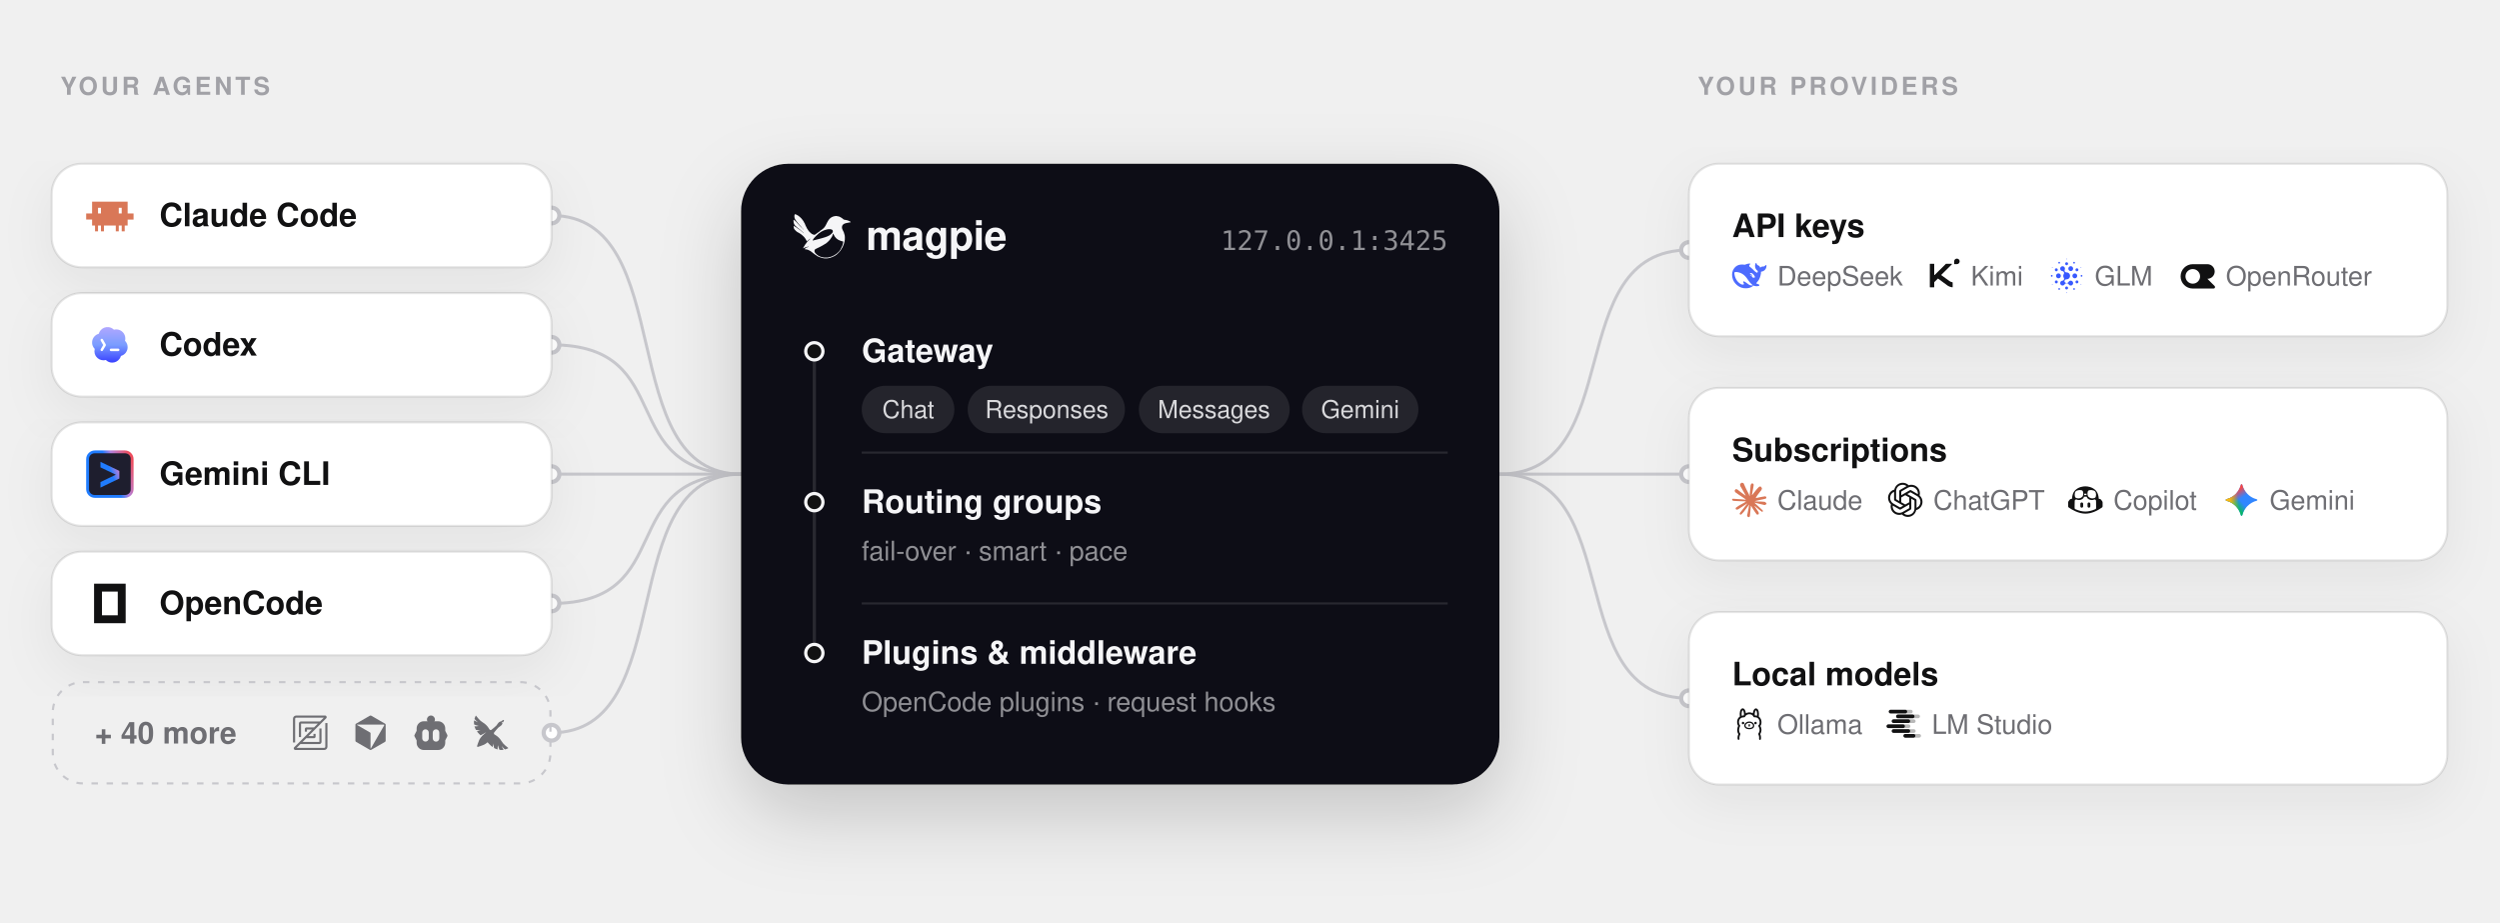
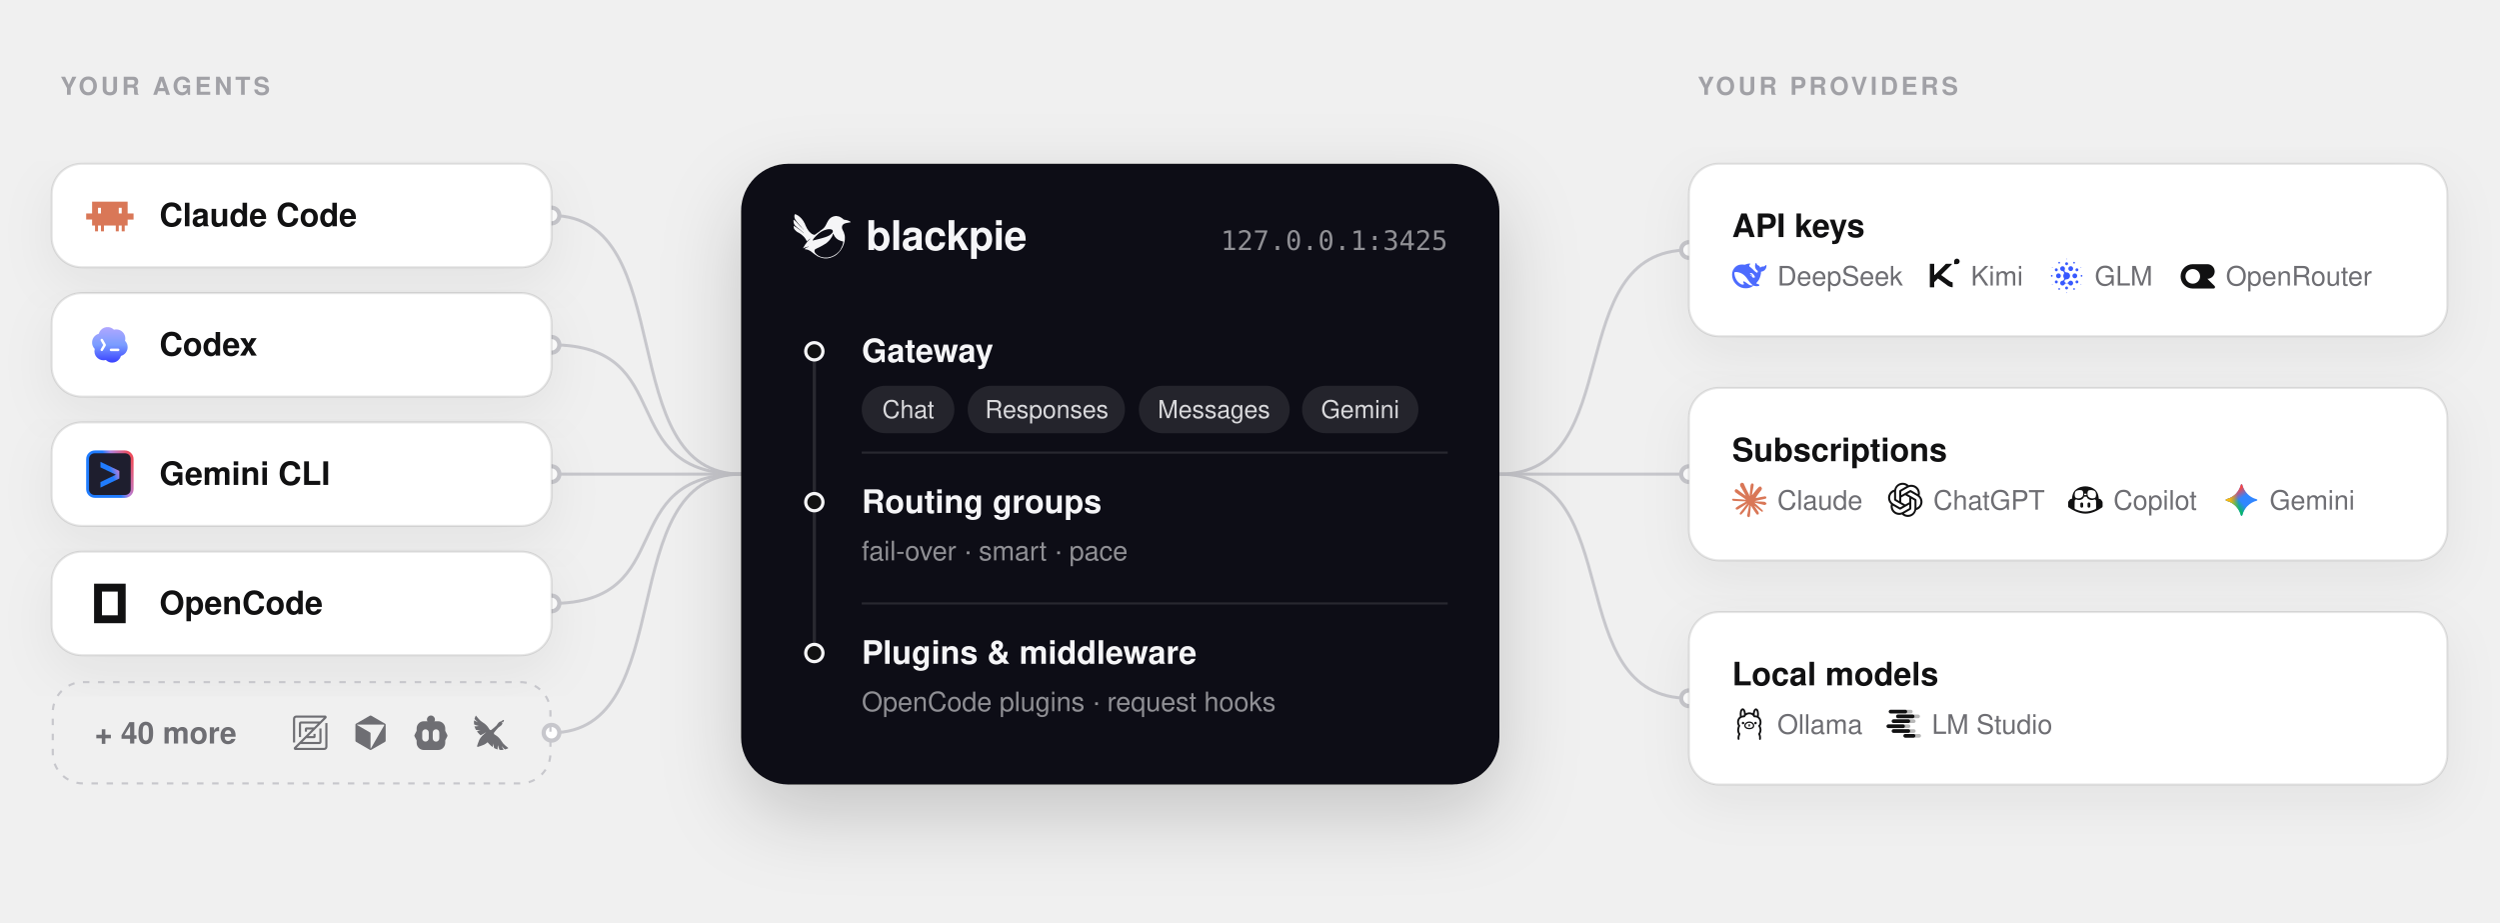
- <svg xmlns="http://www.w3.org/2000/svg" viewBox="0 0 1160 428" width="1160" height="428" role="img" aria-label="magpie: agents → gateway → providers">
+ <svg xmlns="http://www.w3.org/2000/svg" viewBox="0 0 1160 428" width="1160" height="428" role="img" aria-label="blackpie: agents → gateway → providers">
  <defs>
    <filter id="s" x="-20%" y="-20%" width="140%" height="160%">
      <feDropShadow dx="0" dy="1" stdDeviation="1.2" flood-color="#000" flood-opacity="0.05" />
      <feDropShadow dx="0" dy="8" stdDeviation="12" flood-color="#000" flood-opacity="0.06" />
    </filter>
    <filter id="h" x="-30%" y="-30%" width="160%" height="190%">
      <feDropShadow dx="0" dy="14" stdDeviation="18" flood-color="#000" flood-opacity="0.18" />
    </filter>
    <marker id="dot" viewBox="0 0 8 8" refX="4" refY="4" markerWidth="8" markerHeight="8">
      <circle cx="4" cy="4" r="2.6" fill="#ffffff" stroke="#c7c7cc" stroke-width="1.4" />
    </marker>
  </defs>
  <g font-family="-apple-system, BlinkMacSystemFont, &quot;SF Pro Text&quot;, &quot;Segoe UI&quot;, &quot;PingFang SC&quot;, &quot;Hiragino Sans GB&quot;, &quot;Microsoft YaHei&quot;, Helvetica, Arial, sans-serif">
    <text x="28" y="44" font-size="11.5" font-weight="600" letter-spacing="1.4" fill="#a1a1a6">YOUR AGENTS</text>
    <text x="788" y="44" font-size="11.5" font-weight="600" letter-spacing="1.4" fill="#a1a1a6">YOUR PROVIDERS</text>
    <g fill="none" stroke="#c7c7cc" stroke-width="1.4" stroke-linecap="round">
      <path d="M256 100.0 C316 100.0 284 220.0 344 220.0" marker-start="url(#dot)" />
      <path d="M256 160.0 C316 160.0 284 220.0 344 220.0" marker-start="url(#dot)" />
      <path d="M256 220.0 C316 220.0 284 220.0 344 220.0" marker-start="url(#dot)" />
      <path d="M256 280.0 C316 280.0 284 220.0 344 220.0" marker-start="url(#dot)" />
      <path d="M256 340.0 C316 340.0 284 220.0 344 220.0" marker-start="url(#dot)" />
      <path d="M696 220.0 C756 220.0 724 116.0 784 116.0" marker-end="url(#dot)" />
      <path d="M696 220.0 C756 220.0 724 220.0 784 220.0" marker-end="url(#dot)" />
      <path d="M696 220.0 C756 220.0 724 324.0 784 324.0" marker-end="url(#dot)" />
    </g>
    <rect x="24" y="76" width="232" height="48" rx="14" fill="#ffffff" stroke="rgba(17,17,18,0.10)" filter="url(#s)" />
    <svg x="40" y="89.0" width="22" height="22" color="#111112" viewBox="0 0 24 24">
      <path clip-rule="evenodd" d="M20.998 10.949H24v3.102h-3v3.028h-1.487V20H18v-2.921h-1.487V20H15v-2.921H9V20H7.488v-2.921H6V20H4.487v-2.921H3V14.05H0V10.95h3V5h17.998v5.949zM6 10.949h1.488V8.102H6v2.847zm10.51 0H18V8.102h-1.49v2.847z" fill="#D97757" fill-rule="evenodd" />
    </svg>
    <text x="74" y="105.0" font-size="15" font-weight="590" fill="#111112">Claude Code</text>
    <rect x="24" y="136" width="232" height="48" rx="14" fill="#ffffff" stroke="rgba(17,17,18,0.10)" filter="url(#s)" />
    <svg x="40" y="149.0" width="22" height="22" color="#111112" viewBox="0 0 24 24">
      <path d="M19.503 0H4.496A4.496 4.496 0 000 4.496v15.007A4.496 4.496 0 004.496 24h15.007A4.496 4.496 0 0024 19.503V4.496A4.496 4.496 0 0019.503 0z" fill="#fff" />
      <path d="M9.064 3.344a4.578 4.578 0 012.285-.312c1 .115 1.891.54 2.673 1.275.01.01.024.017.037.021a.09.09 0 00.043 0 4.55 4.55 0 013.046.275l.047.022.116.057a4.581 4.581 0 012.188 2.399c.209.51.313 1.041.315 1.595a4.24 4.24 0 01-.134 1.223.123.123 0 00.03.115c.594.607.988 1.33 1.183 2.17.289 1.425-.007 2.71-.887 3.854l-.136.166a4.548 4.548 0 01-2.201 1.388.123.123 0 00-.081.076c-.191.551-.383 1.023-.74 1.494-.9 1.187-2.222 1.846-3.711 1.838-1.187-.006-2.239-.44-3.157-1.302a.107.107 0 00-.105-.024c-.388.125-.78.143-1.204.138a4.441 4.441 0 01-1.945-.466 4.544 4.544 0 01-1.61-1.335c-.152-.202-.303-.392-.414-.617a5.81 5.81 0 01-.37-.961 4.582 4.582 0 01-.014-2.298.124.124 0 00.006-.056.085.085 0 00-.027-.048 4.467 4.467 0 01-1.034-1.651 3.896 3.896 0 01-.251-1.192 5.189 5.189 0 01.141-1.6c.337-1.112.982-1.985 1.933-2.618.212-.141.413-.251.601-.33.215-.089.43-.164.646-.227a.098.098 0 00.065-.066 4.51 4.51 0 01.829-1.615 4.535 4.535 0 011.837-1.388zm3.482 10.565a.637.637 0 000 1.272h3.636a.637.637 0 100-1.272h-3.636zM8.462 9.23a.637.637 0 00-1.106.631l1.272 2.224-1.266 2.136a.636.636 0 101.095.649l1.454-2.455a.636.636 0 00.005-.64L8.462 9.23z" fill="url(#i2-lobe-icons-codex-_R_0_)" />
      <defs>
        <linearGradient gradientUnits="userSpaceOnUse" id="i2-lobe-icons-codex-_R_0_" x1="12" x2="12" y1="3" y2="21">
          <stop stop-color="#B1A7FF" />
          <stop offset=".5" stop-color="#7A9DFF" />
          <stop offset="1" stop-color="#3941FF" />
        </linearGradient>
      </defs>
    </svg>
    <text x="74" y="165.0" font-size="15" font-weight="590" fill="#111112">Codex</text>
    <rect x="24" y="196" width="232" height="48" rx="14" fill="#ffffff" stroke="rgba(17,17,18,0.10)" filter="url(#s)" />
    <svg x="40" y="209.0" width="22" height="22" color="#111112" viewBox="0 0 24 24">
      <path d="M0 4.391A4.391 4.391 0 014.391 0h15.217A4.391 4.391 0 0124 4.391v15.217A4.391 4.391 0 0119.608 24H4.391A4.391 4.391 0 010 19.608V4.391z" fill="url(#i3-lobe-icons-gemini-cli-_R_0_)" />
      <path clip-rule="evenodd" d="M19.74 1.444a2.816 2.816 0 012.816 2.816v15.48a2.816 2.816 0 01-2.816 2.816H4.26a2.816 2.816 0 01-2.816-2.816V4.26A2.816 2.816 0 014.26 1.444h15.48zM7.236 8.564l7.752 3.728-7.752 3.727v2.802l9.557-4.596v-3.866L7.236 5.763v2.801z" fill="#1E1E2E" fill-rule="evenodd" />
      <defs>
        <linearGradient gradientUnits="userSpaceOnUse" id="i3-lobe-icons-gemini-cli-_R_0_" x1="24" x2="0" y1="6.587" y2="16.494">
          <stop stop-color="#EE4D5D" />
          <stop offset=".328" stop-color="#B381DD" />
          <stop offset=".476" stop-color="#207CFE" />
        </linearGradient>
      </defs>
    </svg>
    <text x="74" y="225.0" font-size="15" font-weight="590" fill="#111112">Gemini CLI</text>
    <rect x="24" y="256" width="232" height="48" rx="14" fill="#ffffff" stroke="rgba(17,17,18,0.10)" filter="url(#s)" />
    <svg x="40" y="269.0" width="22" height="22" color="#111112" fill="currentColor" fill-rule="evenodd" viewBox="0 0 24 24">
      <path d="M16 6H8v12h8V6zm4 16H4V2h16v20z" />
    </svg>
    <text x="74" y="285.0" font-size="15" font-weight="590" fill="#111112">OpenCode</text>
    <rect x="24.5" y="316.5" width="231" height="47" rx="14" fill="none" stroke="#c7c7cc" stroke-dasharray="3 4" />
    <text x="44" y="345.0" font-size="14" font-weight="590" fill="#6e6e73">+ 40 more</text>
    <svg x="220" y="332.0" width="16" height="16" color="#6e6e73" fill="currentColor" fill-rule="evenodd" viewBox="0 0 24 24">
      <path d="M21.595 23.61c1.167-.254 2.405-.944 2.405-.944l-2.167-1.784a12.124 12.124 0 01-2.695-3.131 12.127 12.127 0 00-3.97-4.049l-.794-.462a1.115 1.115 0 01-.488-.815.844.844 0 01.154-.575c.413-.582 2.548-3.115 2.94-3.44.503-.416 1.065-.762 1.586-1.159.074-.056.148-.112.221-.17.003-.002.007-.004.009-.007.167-.131.325-.272.45-.438.453-.524.563-.988.59-1.193-.061-.197-.244-.639-.753-1.148.319.02.705.272 1.056.569.235-.376.481-.773.727-1.171.165-.266-.08-.465-.086-.471h-.001V3.22c-.007-.007-.206-.25-.471-.086-.567.35-1.134.702-1.639 1.021 0 0-.597-.012-1.305.599a2.464 2.464 0 00-.438.45l-.007.009c-.058.072-.114.147-.17.221-.397.521-.743 1.083-1.16 1.587-.323.391-2.857 2.526-3.44 2.94a.842.842 0 01-.574.153 1.115 1.115 0 01-.815-.488l-.462-.794a12.123 12.123 0 00-4.049-3.97 12.133 12.133 0 01-3.13-2.695L1.332 0S.643 1.238.39 2.405c.352.428 1.27 1.49 2.34 2.302C1.58 4.167.73 3.75.06 3.4c-.103.765-.063 1.92.043 2.816.726.317 1.961.806 3.219 1.066-1.006.236-2.11.278-2.961.262.15.554.358 1.119.64 1.688.119.263.25.52.39.77.452.125 2.222.383 3.164.171l-2.51.897a27.776 27.776 0 002.544 2.726c2.031-1.092 2.494-1.241 4.018-2.238-2.467 2.008-3.108 2.828-3.8 3.67l-.483.678c-.25.351-.469.725-.65 1.117-.61 1.31-1.47 4.1-1.47 4.1-.154.486.202.842.674.674 0 0 2.79-.861 4.1-1.47.392-.182.766-.4 1.118-.65l.677-.483c.227-.187.453-.37.701-.586 0 0 1.705 2.02 3.458 3.349l.896-2.511c-.211.942.046 2.712.17 3.163.252.142.509.272.772.392.569.28 1.134.49 1.688.64-.016-.853.026-1.956.261-2.962.26 1.258.75 2.493 1.067 3.219.895.106 2.051.146 2.816.043a73.87 73.87 0 01-1.308-2.67c.811 1.07 1.874 1.988 2.302 2.34h-.001z" />
    </svg>
    <svg x="192" y="332.0" width="16" height="16" color="#6e6e73" fill="currentColor" fill-rule="evenodd" viewBox="0 0 24 24">
      <path d="M17.035 3.991c2.75 0 4.98 2.24 4.98 5.003v1.667l1.45 2.896a1.01 1.01 0 01-.002.909l-1.448 2.864v1.668c0 2.762-2.23 5.002-4.98 5.002H7.074c-2.751 0-4.98-2.24-4.98-5.002V17.33l-1.48-2.855a1.01 1.01 0 01-.003-.927l1.482-2.887V8.994c0-2.763 2.23-5.003 4.98-5.003h9.962zM8.265 9.6a2.274 2.274 0 00-2.274 2.274v4.042a2.274 2.274 0 004.547 0v-4.042A2.274 2.274 0 008.265 9.6zm7.326 0a2.274 2.274 0 00-2.274 2.274v4.042a2.274 2.274 0 104.548 0v-4.042A2.274 2.274 0 0015.59 9.6z" />
      <path d="M12.054 5.558a2.779 2.779 0 100-5.558 2.779 2.779 0 000 5.558z" />
    </svg>
    <svg x="164" y="332.0" width="16" height="16" color="#6e6e73" fill="currentColor" fill-rule="evenodd" viewBox="0 0 24 24">
      <path d="M22.106 5.68L12.5.135a.998.998 0 00-.998 0L1.893 5.68a.84.84 0 00-.419.726v11.186c0 .3.16.577.42.727l9.607 5.547a.999.999 0 00.998 0l9.608-5.547a.84.84 0 00.42-.727V6.407a.84.84 0 00-.42-.726zm-.603 1.176L12.228 22.92c-.063.108-.228.064-.228-.061V12.34a.59.59 0 00-.295-.51l-9.11-5.26c-.107-.062-.063-.228.062-.228h18.55c.264 0 .428.286.296.514z" />
    </svg>
    <svg x="136" y="332.0" width="16" height="16" color="#6e6e73" fill="currentColor" fill-rule="evenodd" viewBox="0 0 96 96">
      <path clip-rule="evenodd" d="M9 6C7.343 6 6 7.343 6 9V75H0V9C0 4.029 4.029 0 9 0H89.379C93.388 0 95.395 4.847 92.561 7.682L43.055 57.188H57V51H63V58.688C63 61.173 60.985 63.188 58.5 63.188H37.055L26.743 73.5H73.5V36H79.5V73.5C79.5 76.814 76.814 79.5 73.5 79.5H20.743L10.243 90H87C88.657 90 90 88.657 90 87V21H96V87C96 91.971 91.971 96 87 96H6.621C2.612 96 0.605 91.153 3.439 88.318L52.757 39H39V45H33V37.5C33 35.015 35.015 33 37.5 33H58.757L69.257 22.5H22.5V60H16.5V22.5C16.5 19.186 19.186 16.5 22.5 16.5H75.257L85.757 6H9Z" />
    </svg>
    <rect x="784" y="76" width="352" height="80" rx="14" fill="#ffffff" stroke="rgba(17,17,18,0.10)" filter="url(#s)" />
    <text x="804" y="110" font-size="15" font-weight="590" fill="#111112">API keys</text>
    <svg x="804" y="120" width="16" height="16" color="#111112" viewBox="0 0 24 24">
      <path d="M23.748 4.482c-.254-.124-.364.113-.512.234-.051.039-.094.09-.137.136-.372.397-.806.657-1.373.626-.829-.046-1.537.214-2.163.848-.133-.782-.575-1.248-1.247-1.548-.352-.156-.708-.311-.955-.65-.172-.241-.219-.51-.305-.774-.055-.16-.11-.323-.293-.35-.2-.031-.278.136-.356.276-.313.572-.434 1.202-.422 1.84.027 1.436.633 2.58 1.838 3.393.137.093.172.187.129.323-.082.28-.18.552-.266.833-.055.179-.137.217-.329.14a5.526 5.526 0 01-1.736-1.18c-.857-.828-1.631-1.742-2.597-2.458a11.365 11.365 0 00-.689-.471c-.985-.957.13-1.743.388-1.836.27-.098.093-.432-.779-.428-.872.004-1.67.295-2.687.684a3.055 3.055 0 01-.465.137 9.597 9.597 0 00-2.883-.102c-1.885.21-3.39 1.102-4.497 2.623C.082 8.606-.231 10.684.152 12.85c.403 2.284 1.569 4.175 3.36 5.653 1.858 1.533 3.997 2.284 6.438 2.14 1.482-.085 3.133-.284 4.994-1.86.47.234.962.327 1.78.397.63.059 1.236-.03 1.705-.128.735-.156.684-.837.419-.961-2.155-1.004-1.682-.595-2.113-.926 1.096-1.296 2.746-2.642 3.392-7.003.05-.347.007-.565 0-.845-.004-.17.035-.237.23-.256a4.173 4.173 0 001.545-.475c1.396-.763 1.96-2.015 2.093-3.517.02-.23-.004-.467-.247-.588zM11.581 18c-2.089-1.642-3.102-2.183-3.52-2.16-.392.024-.321.471-.235.763.09.288.207.486.371.739.114.167.192.416-.113.603-.673.416-1.842-.14-1.897-.167-1.361-.802-2.5-1.86-3.301-3.307-.774-1.393-1.224-2.887-1.298-4.482-.02-.386.093-.522.477-.592a4.696 4.696 0 011.529-.039c2.132.312 3.946 1.265 5.468 2.774.868.86 1.525 1.887 2.202 2.891.72 1.066 1.494 2.082 2.48 2.914.348.292.625.514.891.677-.802.09-2.14.11-3.054-.614zm1-6.44a.306.306 0 01.415-.287.302.302 0 01.2.288.306.306 0 01-.31.307.303.303 0 01-.304-.308zm3.11 1.596c-.2.081-.399.151-.59.16a1.245 1.245 0 01-.798-.254c-.274-.23-.47-.358-.552-.758a1.73 1.73 0 01.016-.588c.07-.327-.008-.537-.239-.727-.187-.156-.426-.199-.688-.199a.559.559 0 01-.254-.078c-.11-.054-.2-.19-.114-.358.028-.054.16-.186.192-.21.356-.202.767-.136 1.146.016.352.144.618.408 1.001.782.391.451.462.576.685.914.176.265.336.537.445.848.067.195-.019.354-.25.452z" fill="#4D6BFE" />
    </svg>
    <text x="825" y="132.5" font-size="12.5" fill="#6e6e73">DeepSeek</text>
    <svg x="893.8" y="120" width="16" height="16" color="#111112" fill="currentColor" fill-rule="evenodd" viewBox="0 0 24 24">
      <path d="M21.846 0a1.923 1.923 0 110 3.846H20.15a.226.226 0 01-.227-.226V1.923C19.923.861 20.784 0 21.846 0z" />
      <path d="M11.065 11.199l7.257-7.2c.137-.136.06-.41-.116-.41H14.3a.164.164 0 00-.117.051l-7.82 7.756c-.122.12-.302.013-.302-.179V3.82c0-.127-.083-.23-.185-.23H3.186c-.103 0-.186.103-.186.23V19.77c0 .128.083.23.186.23h2.69c.103 0 .186-.102.186-.23v-3.25c0-.069.025-.135.069-.178l2.424-2.406a.158.158 0 01.205-.023l6.484 4.772a7.677 7.677 0 003.453 1.283c.108.012.2-.095.2-.23v-3.06c0-.117-.07-.212-.164-.227a5.028 5.028 0 01-2.027-.807l-5.613-4.064c-.117-.078-.132-.279-.028-.381z" />
    </svg>
    <text x="914.8" y="132.5" font-size="12.5" fill="#6e6e73">Kimi</text>
    <svg x="951.3" y="120" width="16" height="16" color="#111112" viewBox="0 0 24 24">
      <path d="M11.991 23.503a.24.24 0 00-.244.248.24.24 0 00.244.249.24.24 0 00.245-.249.24.24 0 00-.22-.247l-.025-.001zM9.671 5.365a1.697 1.697 0 011.099 2.132l-.071.172-.016.04-.018.054c-.07.16-.104.32-.104.498-.035.71.47 1.279 1.186 1.314h.366c1.309.053 2.338 1.173 2.286 2.523-.052 1.332-1.152 2.38-2.478 2.327h-.174c-.715.018-1.274.64-1.239 1.368 0 .124.018.23.053.337.209.373.54.658.96.8.75.23 1.517-.125 1.9-.782l.018-.035c.402-.64 1.17-.96 1.92-.711.854.284 1.378 1.226 1.099 2.167a1.661 1.661 0 01-2.077 1.102 1.711 1.711 0 01-.907-.711l-.017-.035c-.2-.323-.463-.58-.851-.711l-.056-.018a1.646 1.646 0 00-1.954.746 1.66 1.66 0 01-1.065.764 1.677 1.677 0 01-1.989-1.279c-.209-.906.332-1.83 1.257-2.043a1.51 1.51 0 01.296-.035h.018c.68-.071 1.151-.622 1.116-1.333a1.307 1.307 0 00-.227-.693 2.515 2.515 0 01-.366-1.403 2.39 2.39 0 01.366-1.208c.14-.195.21-.444.227-.693.018-.71-.506-1.261-1.186-1.332l-.07-.018a1.43 1.43 0 01-.299-.07l-.05-.019a1.7 1.7 0 01-1.047-2.114 1.68 1.68 0 012.094-1.101zm-5.575 10.11c.26-.264.639-.367.994-.27.355.096.633.379.728.74.095.362-.007.748-.267 1.013-.402.41-1.053.41-1.455 0a1.062 1.062 0 010-1.482zm14.845-.294c.359-.09.738.024.992.297.254.274.344.665.237 1.025-.107.36-.396.634-.756.718-.551.128-1.1-.22-1.23-.781a1.05 1.05 0 01.757-1.26zm-.064-4.39c.314.32.49.753.49 1.206 0 .452-.176.886-.49 1.206-.315.32-.74.5-1.185.5-.444 0-.87-.18-1.184-.5a1.727 1.727 0 010-2.412 1.654 1.654 0 012.369 0zm-11.243.163c.364.484.447 1.128.218 1.691a1.665 1.665 0 01-2.188.923c-.855-.36-1.26-1.358-.907-2.228a1.68 1.68 0 011.33-1.038c.593-.08 1.183.169 1.547.652zm11.545-4.221c.368 0 .708.2.892.524.184.324.184.724 0 1.048a1.026 1.026 0 01-.892.524c-.568 0-1.03-.47-1.03-1.048 0-.579.462-1.048 1.03-1.048zm-14.358 0c.368 0 .707.2.891.524.184.324.184.724 0 1.048a1.026 1.026 0 01-.891.524c-.569 0-1.03-.47-1.03-1.048 0-.579.461-1.048 1.03-1.048zm10.031-1.475c.925 0 1.675.764 1.675 1.706s-.75 1.705-1.675 1.705-1.674-.763-1.674-1.705c0-.942.75-1.706 1.674-1.706zm-2.626-.684c.362-.082.653-.356.761-.718a1.062 1.062 0 00-.238-1.028 1.017 1.017 0 00-.996-.294c-.547.14-.881.7-.752 1.257.13.558.675.907 1.225.783zm0 16.876c.359-.087.644-.36.75-.72a1.062 1.062 0 00-.237-1.019 1.018 1.018 0 00-.985-.301 1.037 1.037 0 00-.762.717c-.108.361-.017.754.239 1.028.245.263.606.377.953.305l.043-.01zM17.19 3.5a.631.631 0 00.628-.64c0-.355-.279-.64-.628-.64a.631.631 0 00-.628.64c0 .355.28.64.628.64zm-10.38 0a.631.631 0 00.628-.64c0-.355-.28-.64-.628-.64a.631.631 0 00-.628.64c0 .355.279.64.628.64zm-5.182 7.852a.631.631 0 00-.628.64c0 .354.28.639.628.639a.63.63 0 00.627-.606l.001-.034a.62.62 0 00-.628-.64zm5.182 9.13a.631.631 0 00-.628.64c0 .355.279.64.628.64a.631.631 0 00.628-.64c0-.355-.28-.64-.628-.64zm10.38.018a.631.631 0 00-.628.64c0 .355.28.64.628.64a.631.631 0 00.628-.64c0-.355-.279-.64-.628-.64zm5.182-9.148a.631.631 0 00-.628.64c0 .354.279.639.628.639a.631.631 0 00.628-.64c0-.355-.28-.64-.628-.64zm-.384-4.992a.24.24 0 00.244-.249.24.24 0 00-.244-.249.24.24 0 00-.244.249c0 .142.122.249.244.249zM11.991.497a.24.24 0 00.245-.248A.24.24 0 0011.99 0a.24.24 0 00-.244.249c0 .133.108.236.223.247l.021.001zM2.011 6.36a.24.24 0 00.245-.249.24.24 0 00-.244-.249.24.24 0 00-.244.249.24.24 0 00.244.249zm0 11.263a.24.24 0 00-.243.248.24.24 0 00.244.249.24.24 0 00.244-.249.252.252 0 00-.244-.248zm19.995-.018a.24.24 0 00-.245.248.24.24 0 00.245.25.24.24 0 00.244-.25.252.252 0 00-.244-.248z" fill="#3859FF" fill-rule="nonzero" />
    </svg>
    <text x="972.3" y="132.5" font-size="12.5" fill="#6e6e73">GLM</text>
    <svg x="1012.2" y="120" width="16" height="16" color="#111112" fill="currentColor" fill-rule="evenodd" viewBox="0 0 24 24">
      <path d="M18.654 3.87a5.087 5.087 0 110 10.174L23.7 19.09c.64.641.187 1.737-.72 1.737H8.48a8.479 8.479 0 010-16.958h10.175zM8.479 7.26a5.087 5.087 0 100 10.176 5.087 5.087 0 000-10.175z" />
    </svg>
    <text x="1033.2" y="132.5" font-size="12.5" fill="#6e6e73">OpenRouter</text>
    <rect x="784" y="180" width="352" height="80" rx="14" fill="#ffffff" stroke="rgba(17,17,18,0.10)" filter="url(#s)" />
    <text x="804" y="214" font-size="15" font-weight="590" fill="#111112">Subscriptions</text>
    <svg x="804" y="224" width="16" height="16" color="#111112" viewBox="0 0 24 24">
      <path d="M4.709 15.955l4.72-2.647.08-.23-.08-.128H9.2l-.79-.048-2.698-.073-2.339-.097-2.266-.122-.571-.121L0 11.784l.055-.352.48-.321.686.06 1.52.103 2.278.158 1.652.097 2.449.255h.389l.055-.157-.134-.098-.103-.097-2.358-1.596-2.552-1.688-1.336-.972-.724-.491-.364-.462-.158-1.008.656-.722.881.06.225.061.893.686 1.908 1.476 2.491 1.833.365.304.145-.103.019-.073-.164-.274-1.355-2.446-1.446-2.49-.644-1.032-.17-.619a2.97 2.97 0 01-.104-.729L6.283.134 6.696 0l.996.134.42.364.62 1.414 1.002 2.229 1.555 3.03.456.898.243.832.091.255h.158V9.01l.128-1.706.237-2.095.23-2.695.08-.76.376-.91.747-.492.584.28.48.685-.067.444-.286 1.851-.559 2.903-.364 1.942h.212l.243-.242.985-1.306 1.652-2.064.73-.82.85-.904.547-.431h1.033l.76 1.129-.34 1.166-1.064 1.347-.881 1.142-1.264 1.7-.79 1.36.073.11.188-.02 2.856-.606 1.543-.28 1.841-.315.833.388.091.395-.328.807-1.969.486-2.309.462-3.439.813-.042.03.049.061 1.549.146.662.036h1.622l3.02.225.79.522.474.638-.079.485-1.215.62-1.64-.389-3.829-.91-1.312-.329h-.182v.11l1.093 1.068 2.006 1.81 2.509 2.33.127.578-.322.455-.34-.049-2.205-1.657-.851-.747-1.926-1.62h-.128v.17l.444.649 2.345 3.521.122 1.08-.17.353-.608.213-.668-.122-1.374-1.925-1.415-2.167-1.143-1.943-.14.08-.674 7.254-.316.37-.729.28-.607-.461-.322-.747.322-1.476.389-1.924.315-1.53.286-1.9.17-.632-.012-.042-.14.018-1.434 1.967-2.18 2.945-1.726 1.845-.414.164-.717-.37.067-.662.401-.589 2.388-3.036 1.44-1.882.93-1.086-.006-.158h-.055L4.132 18.56l-1.13.146-.487-.456.061-.746.231-.243 1.908-1.312-.006.006z" fill="#D97757" fill-rule="nonzero" />
    </svg>
    <text x="825" y="236.5" font-size="12.5" fill="#6e6e73">Claude</text>
    <svg x="876.4" y="224" width="16" height="16" color="#111112" fill="currentColor" fill-rule="evenodd" viewBox="0 0 24 24">
      <path d="M9.205 8.658v-2.26c0-.19.072-.333.238-.428l4.543-2.616c.619-.357 1.356-.523 2.117-.523 2.854 0 4.662 2.212 4.662 4.566 0 .167 0 .357-.024.547l-4.71-2.759a.797.797 0 00-.856 0l-5.97 3.473zm10.609 8.8V12.06c0-.333-.143-.57-.429-.737l-5.97-3.473 1.95-1.118a.433.433 0 01.476 0l4.543 2.617c1.309.76 2.189 2.378 2.189 3.948 0 1.808-1.07 3.473-2.76 4.163zM7.802 12.703l-1.95-1.142c-.167-.095-.239-.238-.239-.428V5.899c0-2.545 1.95-4.472 4.591-4.472 1 0 1.927.333 2.712.928L8.23 5.067c-.285.166-.428.404-.428.737v6.898zM12 15.128l-2.795-1.57v-3.33L12 8.658l2.795 1.57v3.33L12 15.128zm1.796 7.23c-1 0-1.927-.332-2.712-.927l4.686-2.712c.285-.166.428-.404.428-.737v-6.898l1.974 1.142c.167.095.238.238.238.428v5.233c0 2.545-1.974 4.472-4.614 4.472zm-5.637-5.303l-4.544-2.617c-1.308-.761-2.188-2.378-2.188-3.948A4.482 4.482 0 014.21 6.327v5.423c0 .333.143.571.428.738l5.947 3.449-1.95 1.118a.432.432 0 01-.476 0zm-.262 3.9c-2.688 0-4.662-2.021-4.662-4.519 0-.19.024-.38.047-.57l4.686 2.71c.286.167.571.167.856 0l5.97-3.448v2.26c0 .19-.07.333-.237.428l-4.543 2.616c-.619.357-1.356.523-2.117.523zm5.899 2.83a5.947 5.947 0 005.827-4.756C22.287 18.339 24 15.84 24 13.296c0-1.665-.713-3.282-1.998-4.448.119-.5.19-.999.19-1.498 0-3.401-2.759-5.947-5.946-5.947-.642 0-1.26.095-1.88.31A5.962 5.962 0 0010.205 0a5.947 5.947 0 00-5.827 4.757C1.713 5.447 0 7.945 0 10.49c0 1.666.713 3.283 1.998 4.448-.119.5-.19 1-.19 1.499 0 3.401 2.759 5.946 5.946 5.946.642 0 1.26-.095 1.88-.309a5.96 5.96 0 004.162 1.713z" />
    </svg>
    <text x="897.4" y="236.5" font-size="12.5" fill="#6e6e73">ChatGPT</text>
    <svg x="960.0" y="224" width="16" height="16" color="#111112" fill="currentColor" fill-rule="evenodd" viewBox="0 0 24 24">
      <path d="M19.245 5.364c1.322 1.36 1.877 3.216 2.11 5.817.622 0 1.2.135 1.592.654l.73.964c.21.278.323.61.323.955v2.62c0 .339-.173.669-.453.868C20.239 19.602 16.157 21.5 12 21.5c-4.6 0-9.205-2.583-11.547-4.258-.28-.2-.452-.53-.453-.868v-2.62c0-.345.113-.679.321-.956l.73-.963c.392-.517.974-.654 1.593-.654l.029-.297c.25-2.446.81-4.213 2.082-5.52 2.461-2.54 5.71-2.851 7.146-2.864h.198c1.436.013 4.685.323 7.146 2.864zm-7.244 4.328c-.284 0-.613.016-.962.05-.123.447-.305.85-.57 1.108-1.05 1.023-2.316 1.18-2.994 1.18-.638 0-1.306-.13-1.851-.464-.516.165-1.012.403-1.044.996a65.882 65.882 0 00-.063 2.884l-.002.48c-.002.563-.005 1.126-.013 1.69.002.326.204.63.51.765 2.482 1.102 4.83 1.657 6.99 1.657 2.156 0 4.504-.555 6.985-1.657a.854.854 0 00.51-.766c.03-1.682.006-3.372-.076-5.053-.031-.596-.528-.83-1.046-.996-.546.333-1.212.464-1.85.464-.677 0-1.942-.157-2.993-1.18-.266-.258-.447-.661-.57-1.108-.32-.032-.64-.049-.96-.05zm-2.525 4.013c.539 0 .976.426.976.95v1.753c0 .525-.437.95-.976.95a.964.964 0 01-.976-.95v-1.752c0-.525.437-.951.976-.951zm5 0c.539 0 .976.426.976.95v1.753c0 .525-.437.95-.976.95a.964.964 0 01-.976-.95v-1.752c0-.525.437-.951.976-.951zM7.635 5.087c-1.05.102-1.935.438-2.385.906-.975 1.037-.765 3.668-.21 4.224.405.394 1.17.657 1.995.657h.09c.649-.013 1.785-.176 2.73-1.11.435-.41.705-1.433.675-2.47-.03-.834-.27-1.52-.63-1.813-.39-.336-1.275-.482-2.265-.394zm6.465.394c-.36.292-.6.98-.63 1.813-.03 1.037.24 2.06.675 2.47.968.957 2.136 1.104 2.776 1.11h.044c.825 0 1.59-.263 1.995-.657.555-.556.765-3.187-.21-4.224-.45-.468-1.335-.804-2.385-.906-.99-.088-1.875.058-2.265.394zM12 7.615c-.24 0-.525.015-.84.044.03.16.045.336.06.526l-.001.159a2.94 2.94 0 01-.014.25c.225-.022.425-.027.612-.028h.366c.187 0 .387.006.612.028-.015-.146-.015-.277-.015-.409.015-.19.03-.365.06-.526a9.29 9.29 0 00-.84-.044z" />
    </svg>
    <text x="981.0" y="236.5" font-size="12.5" fill="#6e6e73">Copilot</text>
    <svg x="1032.5" y="224" width="16" height="16" color="#111112" viewBox="0 0 24 24">
      <path d="M20.616 10.835a14.147 14.147 0 01-4.45-3.001 14.111 14.111 0 01-3.678-6.452.503.503 0 00-.975 0 14.134 14.134 0 01-3.679 6.452 14.155 14.155 0 01-4.45 3.001c-.65.28-1.318.505-2.002.678a.502.502 0 000 .975c.684.172 1.35.397 2.002.677a14.147 14.147 0 014.45 3.001 14.112 14.112 0 013.679 6.453.502.502 0 00.975 0c.172-.685.397-1.351.677-2.003a14.145 14.145 0 013.001-4.45 14.113 14.113 0 016.453-3.678.503.503 0 000-.975 13.245 13.245 0 01-2.003-.678z" fill="#3186FF" />
      <path d="M20.616 10.835a14.147 14.147 0 01-4.45-3.001 14.111 14.111 0 01-3.678-6.452.503.503 0 00-.975 0 14.134 14.134 0 01-3.679 6.452 14.155 14.155 0 01-4.45 3.001c-.65.28-1.318.505-2.002.678a.502.502 0 000 .975c.684.172 1.35.397 2.002.677a14.147 14.147 0 014.45 3.001 14.112 14.112 0 013.679 6.453.502.502 0 00.975 0c.172-.685.397-1.351.677-2.003a14.145 14.145 0 013.001-4.45 14.113 14.113 0 016.453-3.678.503.503 0 000-.975 13.245 13.245 0 01-2.003-.678z" fill="url(#i16-lobe-icons-gemini-0-_R_0_)" />
      <path d="M20.616 10.835a14.147 14.147 0 01-4.45-3.001 14.111 14.111 0 01-3.678-6.452.503.503 0 00-.975 0 14.134 14.134 0 01-3.679 6.452 14.155 14.155 0 01-4.45 3.001c-.65.28-1.318.505-2.002.678a.502.502 0 000 .975c.684.172 1.35.397 2.002.677a14.147 14.147 0 014.45 3.001 14.112 14.112 0 013.679 6.453.502.502 0 00.975 0c.172-.685.397-1.351.677-2.003a14.145 14.145 0 013.001-4.45 14.113 14.113 0 016.453-3.678.503.503 0 000-.975 13.245 13.245 0 01-2.003-.678z" fill="url(#i16-lobe-icons-gemini-1-_R_0_)" />
      <path d="M20.616 10.835a14.147 14.147 0 01-4.45-3.001 14.111 14.111 0 01-3.678-6.452.503.503 0 00-.975 0 14.134 14.134 0 01-3.679 6.452 14.155 14.155 0 01-4.45 3.001c-.65.28-1.318.505-2.002.678a.502.502 0 000 .975c.684.172 1.35.397 2.002.677a14.147 14.147 0 014.45 3.001 14.112 14.112 0 013.679 6.453.502.502 0 00.975 0c.172-.685.397-1.351.677-2.003a14.145 14.145 0 013.001-4.45 14.113 14.113 0 016.453-3.678.503.503 0 000-.975 13.245 13.245 0 01-2.003-.678z" fill="url(#i16-lobe-icons-gemini-2-_R_0_)" />
      <defs>
        <linearGradient gradientUnits="userSpaceOnUse" id="i16-lobe-icons-gemini-0-_R_0_" x1="7" x2="11" y1="15.5" y2="12">
          <stop stop-color="#08B962" />
          <stop offset="1" stop-color="#08B962" stop-opacity="0" />
        </linearGradient>
        <linearGradient gradientUnits="userSpaceOnUse" id="i16-lobe-icons-gemini-1-_R_0_" x1="8" x2="11.5" y1="5.5" y2="11">
          <stop stop-color="#F94543" />
          <stop offset="1" stop-color="#F94543" stop-opacity="0" />
        </linearGradient>
        <linearGradient gradientUnits="userSpaceOnUse" id="i16-lobe-icons-gemini-2-_R_0_" x1="3.5" x2="17.5" y1="13.5" y2="12">
          <stop stop-color="#FABC12" />
          <stop offset=".46" stop-color="#FABC12" stop-opacity="0" />
        </linearGradient>
      </defs>
    </svg>
    <text x="1053.5" y="236.5" font-size="12.5" fill="#6e6e73">Gemini</text>
    <rect x="784" y="284" width="352" height="80" rx="14" fill="#ffffff" stroke="rgba(17,17,18,0.10)" filter="url(#s)" />
    <text x="804" y="318" font-size="15" font-weight="590" fill="#111112">Local models</text>
    <svg x="804" y="328" width="16" height="16" color="#111112" fill="currentColor" fill-rule="evenodd" viewBox="0 0 24 24">
      <path d="M7.905 1.09c.216.085.411.225.588.41.295.306.544.744.734 1.263.191.522.315 1.1.362 1.68a5.054 5.054 0 012.049-.636l.051-.004c.87-.07 1.73.087 2.48.474.101.053.2.11.297.17.05-.569.172-1.134.36-1.644.19-.52.439-.957.733-1.264a1.67 1.67 0 01.589-.41c.257-.1.53-.118.796-.042.401.114.745.368 1.016.737.248.337.434.769.561 1.287.23.934.27 2.163.115 3.645l.053.04.026.019c.757.576 1.284 1.397 1.563 2.35.435 1.487.216 3.155-.534 4.088l-.018.021.002.003c.417.762.67 1.567.724 2.4l.002.03c.064 1.065-.2 2.137-.814 3.19l-.007.01.01.024c.472 1.157.62 2.322.438 3.486l-.006.039a.651.651 0 01-.747.536.648.648 0 01-.54-.742c.167-1.033.01-2.069-.48-3.123a.643.643 0 01.04-.617l.004-.006c.604-.924.854-1.83.8-2.72-.046-.779-.325-1.544-.8-2.273a.644.644 0 01.18-.886l.009-.006c.243-.159.467-.565.58-1.12a4.229 4.229 0 00-.095-1.974c-.205-.7-.58-1.284-1.105-1.683-.595-.454-1.383-.673-2.38-.61a.653.653 0 01-.632-.371c-.314-.665-.772-1.141-1.343-1.436a3.288 3.288 0 00-1.772-.332c-1.245.099-2.343.801-2.67 1.686a.652.652 0 01-.61.425c-1.067.002-1.893.252-2.497.703-.522.39-.878.935-1.066 1.588a4.07 4.07 0 00-.068 1.886c.112.558.331 1.02.582 1.269l.008.007c.212.207.257.53.109.785-.36.622-.629 1.549-.673 2.44-.05 1.018.186 1.902.719 2.536l.016.019a.643.643 0 01.095.69c-.576 1.236-.753 2.252-.562 3.052a.652.652 0 01-1.269.298c-.243-1.018-.078-2.184.473-3.498l.014-.035-.008-.012a4.339 4.339 0 01-.598-1.309l-.005-.019a5.764 5.764 0 01-.177-1.785c.044-.91.278-1.842.622-2.59l.012-.026-.002-.002c-.293-.418-.51-.953-.63-1.545l-.005-.024a5.352 5.352 0 01.093-2.49c.262-.915.777-1.701 1.536-2.269.06-.045.123-.09.186-.132-.159-1.493-.119-2.73.112-3.67.127-.518.314-.95.562-1.287.27-.368.614-.622 1.015-.737.266-.076.54-.059.797.042zm4.116 9.09c.936 0 1.8.313 2.446.855.63.527 1.005 1.235 1.005 1.94 0 .888-.406 1.58-1.133 2.022-.62.375-1.451.557-2.403.557-1.009 0-1.871-.259-2.493-.734-.617-.47-.963-1.13-.963-1.845 0-.707.398-1.417 1.056-1.946.668-.537 1.55-.849 2.485-.849zm0 .896a3.07 3.07 0 00-1.916.65c-.461.37-.722.835-.722 1.25 0 .428.21.829.61 1.134.455.347 1.124.548 1.943.548.799 0 1.473-.147 1.932-.426.463-.28.7-.686.7-1.257 0-.423-.246-.89-.683-1.256-.484-.405-1.14-.643-1.864-.643zm.662 1.21l.004.004c.12.151.095.37-.056.49l-.292.23v.446a.375.375 0 01-.376.373.375.375 0 01-.376-.373v-.46l-.271-.218a.347.347 0 01-.052-.49.353.353 0 01.494-.051l.215.172.22-.174a.353.353 0 01.49.051zm-5.04-1.919c.478 0 .867.39.867.871a.87.87 0 01-.868.871.87.87 0 01-.867-.87.87.87 0 01.867-.872zm8.706 0c.48 0 .868.39.868.871a.87.87 0 01-.868.871.87.87 0 01-.867-.87.87.87 0 01.867-.872zM7.44 2.3l-.003.002a.659.659 0 00-.285.238l-.005.006c-.138.189-.258.467-.348.832-.17.692-.216 1.631-.124 2.782.43-.128.899-.208 1.404-.237l.01-.001.019-.034c.046-.082.095-.161.148-.239.123-.771.022-1.692-.253-2.444-.134-.364-.297-.65-.453-.813a.628.628 0 00-.107-.09L7.44 2.3zm9.174.04l-.002.001a.628.628 0 00-.107.09c-.156.163-.32.45-.453.814-.29.794-.387 1.776-.23 2.572l.058.097.008.014h.03a5.184 5.184 0 011.466.212c.086-1.124.038-2.043-.128-2.722-.09-.365-.21-.643-.349-.832l-.004-.006a.659.659 0 00-.285-.239h-.004z" />
    </svg>
    <text x="825" y="340.5" font-size="12.5" fill="#6e6e73">Ollama</text>
    <svg x="875.7" y="328" width="16" height="16" color="#111112" fill="currentColor" fill-rule="evenodd" viewBox="0 0 24 24">
      <path d="M2.84 2a1.273 1.273 0 100 2.547h14.107a1.273 1.273 0 100-2.547H2.84zM7.935 5.33a1.273 1.273 0 000 2.548H22.04a1.274 1.274 0 000-2.547H7.935zM3.624 9.935c0-.704.57-1.274 1.274-1.274h14.106a1.274 1.274 0 010 2.547H4.898c-.703 0-1.274-.57-1.274-1.273zM1.273 12.188a1.273 1.273 0 100 2.547H15.38a1.274 1.274 0 000-2.547H1.273zM3.624 16.792c0-.704.57-1.274 1.274-1.274h14.106a1.273 1.273 0 110 2.547H4.898c-.703 0-1.274-.57-1.274-1.273zM13.029 18.849a1.273 1.273 0 100 2.547h9.698a1.273 1.273 0 100-2.547h-9.698z" fill-opacity=".3" />
      <path d="M2.84 2a1.273 1.273 0 100 2.547h10.287a1.274 1.274 0 000-2.547H2.84zM7.935 5.33a1.273 1.273 0 000 2.548H18.22a1.274 1.274 0 000-2.547H7.935zM3.624 9.935c0-.704.57-1.274 1.274-1.274h10.286a1.273 1.273 0 010 2.547H4.898c-.703 0-1.274-.57-1.274-1.273zM1.273 12.188a1.273 1.273 0 100 2.547H11.56a1.274 1.274 0 000-2.547H1.273zM3.624 16.792c0-.704.57-1.274 1.274-1.274h10.286a1.273 1.273 0 110 2.547H4.898c-.703 0-1.274-.57-1.274-1.273zM13.029 18.849a1.273 1.273 0 100 2.547h5.78a1.273 1.273 0 100-2.547h-5.78z" />
    </svg>
    <text x="896.7" y="340.5" font-size="12.5" fill="#6e6e73">LM Studio</text>
    <rect x="344" y="76" width="352" height="288" rx="22" fill="#111112" filter="url(#h)" />
    <g transform="translate(368 96) scale(0.62)">
      <path fill-rule="evenodd" fill="#f5f5f7" d="M1.5 5.5C1.3 5.7 1.2 6.5 1.2 6.9C1.2 6.9 1.2 7 1.2 7.1C1.1 7.4 1.3 8 1.4 8.3C1.4 8.4 1.5 8.5 1.5 8.7C1.5 8.9 1.7 9 1.8 9.3C2.2 9.9 2.2 10 2.3 10.1C2.4 10.2 2.5 10.3 2.6 10.5C2.8 10.8 3 11.1 3.2 11.3C3.3 11.3 3.4 11.6 3.6 11.8C3.8 12 4.1 12.4 4.2 12.5C4.7 13 5.2 13.7 5.4 13.9C6 14.5 6.5 15.1 6.7 15.3C6.7 15.4 6.9 15.5 6.9 15.7C7.3 15.9 7.7 16.5 7.9 16.8C7.9 16.8 8 16.9 8 16.9C8.1 16.9 8.2 17.2 8.2 17.3C8.2 17.3 8.1 17.2 8.1 17.1C7.9 16.9 7.9 16.9 7.6 16.6C7.5 16.5 7.4 16.5 7.4 16.3C7.2 16.2 6.7 15.7 6.3 15.2C6.1 15.1 6 14.9 6 14.9C5.9 14.8 5.7 14.7 5.7 14.6C5.6 14.5 5.4 14.3 5.3 14.2C5.1 14.1 4.9 13.8 4.7 13.5C4.5 13.3 4.2 13.1 4.1 12.9C4.1 12.9 3.8 12.7 3.8 12.5C3.5 12.3 3 11.8 2.8 11.4C1.8 10.5 0.9 9.6 0.7 9.6C0.6 9.7 0.6 9.8 0.5 10C0.5 10.1 0.6 10.2 0.5 10.3C0.5 10.4 0.6 10.5 0.6 10.6C0.5 10.7 0.5 10.9 0.6 11C0.5 11.1 0.6 11.4 0.6 11.5C0.9 12.9 1.3 13.8 2.8 14.9C2.9 15.1 3.3 15.3 3.4 15.4C3.4 15.5 3.6 15.6 3.7 15.7C4.2 16 6.4 17.8 7 18.4C7.4 18.8 7.4 18.8 7.5 18.9C7.6 19 7.7 19 7.7 19.1C7.7 19.2 7.8 19.2 7.9 19.2C7.9 19.3 8.1 19.4 8.1 19.5C8.2 19.6 8.2 19.7 8.3 19.7C8.3 19.7 8.3 19.7 8.2 19.7C8.2 19.6 8.1 19.6 8 19.6C7.9 19.5 7.9 19.4 7.8 19.4C7.7 19.3 7.6 19.2 7.6 19.2C7.6 19.1 7.5 19 7.3 18.9C7.2 18.9 6.9 18.6 6.7 18.4C6.1 17.8 4.5 16.6 3.5 16C3.4 15.8 3 15.6 2.9 15.5C2.6 15.3 1.5 14.6 0.9 14.3C0.7 14.1 0.6 14.1 0.6 14.2C0.5 14.5 0.8 15.9 0.9 16.1C0.9 16.2 1 16.2 0.9 16.3C1.2 16.8 1.9 17.6 2.7 18.3C2.8 18.5 4 19.2 4.7 19.5C6.2 20.5 6.6 20.7 7.4 21.5C8.2 22.2 8.7 22.7 9.3 23.6C9.5 24.1 9.9 24.4 10.3 25.3C10.4 25.5 10.5 25.8 10.5 25.8C10.7 25.8 10.8 25.7 11 25.4C11.6 25 11.9 24.6 12.3 24.3C12.8 24 13 23.8 13 23.7C13.1 23.7 13.1 23.8 13 24C12 24.8 11 26 10.2 26.9C10.1 27.1 9.9 27.5 9.7 27.7C9.5 27.8 9.4 28 9.4 28C9.4 28 9.3 28.3 9.1 28.5C8.6 29.2 7.7 30.8 7.7 30.9C7.7 31 7.8 31 8.3 30.8C9 30.4 9.5 30.2 10.4 30C11.7 29.6 12.5 29.6 11.6 30C10.5 30.2 9.7 30.6 9.2 31.2C8.8 31.7 8.8 31.7 9.3 31.7C10.1 31.8 10.9 31.9 11.6 32.2C12.8 32.7 13.5 33.1 15.5 34.8C16.4 35.5 17.3 36.2 17.8 36.4C17.9 36.5 18.1 36.7 18.2 36.8C19.1 37.3 21.2 38.1 22.3 38.3C22.4 38.3 22.7 38.3 22.8 38.3C22.8 38.5 23 38.5 23 38.5C23.1 38.5 23.2 38.5 23.3 38.5C23.6 38.6 25.9 38.6 26.1 38.5C26.2 38.5 26.3 38.5 26.4 38.5C26.5 38.5 26.6 38.5 26.7 38.3C26.7 38.3 27 38.3 27.1 38.3C28.3 38.1 30.2 37.3 31.4 36.7C31.5 36.7 31.7 36.4 31.8 36.4C32.2 36.2 33.2 35.4 33.4 35.2C34.2 34.5 35.5 33 35.8 32.6C35.8 32.5 36 32.2 36.1 32C36.4 31.8 36.6 31.4 36.6 31.2C36.7 31.1 36.8 30.9 36.9 30.8C37.2 30.4 37.5 29.6 37.7 29.2C37.7 29.1 37.8 28.7 37.9 28.7C38.1 28.5 38.4 27.1 38.5 26.8C39 25.2 39.1 23.7 39 22.4C39 22.2 38.9 21.9 38.9 21.8C38.9 21.7 38.9 21.6 38.9 21.4C38.6 20.5 38.5 19.9 38.2 19C37.9 18.5 37.5 17.5 37.3 17.2C37 16.8 36.8 15.8 36.8 15.2C36.8 13.8 37.7 12.7 39.6 12.2C40.1 12.1 41.3 11.8 42.1 11.7C43.5 11.5 43.5 11.5 43.4 11.3C42.9 10.7 40.9 9.9 39.2 9.7C37.9 9.5 38.1 9.5 37.6 9C37 8.6 36.4 8 36 7.9C36 7.8 35.8 7.8 35.7 7.7C35.1 7.3 34.2 7 33.1 6.9C32.6 6.7 31.6 6.9 31 7C29.6 7.3 28.3 8 27.3 9.2C26.7 9.8 26.2 10.8 25.7 11.7C25.5 12.1 24.8 13.4 24.7 13.7C24.6 13.9 24.5 14.1 24.1 14.7C23.5 15.7 22.1 16.9 20.6 17.8C20.5 18 20.3 18.2 20.1 18.3C19.7 18.5 19.4 18.8 19.1 19C18.9 19.1 18.7 19.3 18.5 19.4C18 19.8 17.2 20.3 17 20.5C16.9 20.5 16.8 20.6 16.7 20.7C16.3 20.8 16.1 20.9 16 20.9C15.5 20.8 14.9 20.5 14.2 20.2C13.7 19.8 12.7 18.9 12.4 18.6C12.3 18.5 12.2 18.4 12.1 18.2C11.9 18 11.2 17.1 11 16.6C10.9 16.5 10.8 16.4 10.7 16.3C10.7 16.2 10.6 16.1 10.6 15.9C10.5 15.9 10.4 15.7 10.4 15.6C10.3 15.5 10.2 15.2 10.1 15C10 14.8 9.8 14.4 9.7 14.2C9.6 14 9.5 13.7 9.4 13.6C9.4 13.4 9.3 13.2 9.2 13C9.2 12.8 9 12.6 9 12.5C8.9 12.3 8.7 12.1 8.7 12C8.7 12 8.5 11.7 8.5 11.7C8.3 11.2 8.2 10.9 7.5 10C6.4 8.3 4.2 6.4 2.7 5.8C2 5.5 1.6 5.4 1.5 5.5ZM28.4 16.7C29.2 16.9 29.7 17.2 29.9 17.7C30.1 18.2 30 18.9 29.6 19.4C29.2 19.9 28.2 20.9 27.6 21.2C26.8 21.7 25.3 22.4 24.2 22.7C23.9 22.8 23.6 22.9 23.5 22.9C22.8 23.2 20.7 23.7 19.6 24C19 24.2 18.4 24.3 18.1 24.4C17.9 24.4 16.1 24.9 15.3 25.1C14.6 25.2 14.7 25.1 15.7 23.6C16.4 22.7 18.5 20.6 19.4 19.9C20.8 18.8 21.4 18.4 23.2 17.6C23.8 17.4 25.6 16.8 25.9 16.8C25.9 16.8 26.3 16.8 26.6 16.7C26.8 16.7 28.2 16.7 28.4 16.7ZM30.4 20.2C30.5 20.3 30.6 20.6 30.6 20.7C31.7 23.1 33.4 24.6 35.6 25.3C36.1 25.5 36.7 25.7 37.2 25.8C37.7 25.8 37.8 25.9 37.8 26.1C37.7 26.2 37.7 26.3 37.7 26.5C37.7 26.6 37.7 26.8 37.6 27C37.4 28.5 36.8 29.9 36.1 31C36.1 31.2 35.9 31.4 35.9 31.6C35.7 31.9 35.2 32.6 34.7 33.3C32.6 35.6 29.7 37.3 26.6 37.8C26.5 37.8 26.3 37.9 26.2 37.9C25.8 37.9 23.7 37.9 23.3 37.9C23.2 37.9 23 37.8 22.9 37.8C21.1 37.6 19.3 36.8 18 35.7C17.7 35.4 17 34.7 16.8 34.5C16.3 33.8 16.1 33 16.3 32.5C16.5 31.8 16.8 31.6 17.9 31.1C19.1 30.5 19.4 30.4 20.2 30C21.4 29.4 23.2 28.4 23.9 27.9C23.9 27.8 24.2 27.7 24.5 27.6C26.3 26.3 28 24.6 28.9 22.9C29.5 22.2 29.7 21.6 29.9 20.7C30.1 20 30.2 19.9 30.4 20.2Z" />
    </g>
-     <text x="402" y="116" font-size="19" font-weight="650" letter-spacing="-0.2" fill="#f5f5f7">magpie</text>
+     <text x="402" y="116" font-size="19" font-weight="650" letter-spacing="-0.2" fill="#f5f5f7">blackpie</text>
    <text x="672" y="116" text-anchor="end" font-family="ui-monospace, &quot;SF Mono&quot;, Menlo, Consolas, monospace" font-size="12.5" fill="rgba(245,245,247,0.56)">127.0.0.1:3425</text>
    <line x1="378" y1="159.0" x2="378" y2="299.0" stroke="rgba(245,245,247,0.12)" stroke-width="1.5" />
    <circle cx="378" cy="163" r="4" fill="#111112" stroke="#f5f5f7" stroke-width="1.5" />
    <text x="400" y="168" font-size="15" font-weight="590" fill="#f5f5f7">Gateway</text>
    <rect x="400" y="179" width="43" height="22" rx="11" fill="rgba(245,245,247,0.10)" />
    <text x="421.6" y="194" text-anchor="middle" font-size="11.5" font-weight="500" fill="rgba(245,245,247,0.86)">Chat</text>
    <rect x="449.184" y="179" width="73" height="22" rx="11" fill="rgba(245,245,247,0.10)" />
    <text x="485.9" y="194" text-anchor="middle" font-size="11.5" font-weight="500" fill="rgba(245,245,247,0.86)">Responses</text>
    <rect x="528.636" y="179" width="70" height="22" rx="11" fill="rgba(245,245,247,0.10)" />
    <text x="563.5" y="194" text-anchor="middle" font-size="11.5" font-weight="500" fill="rgba(245,245,247,0.86)">Messages</text>
    <rect x="604.408" y="179" width="54" height="22" rx="11" fill="rgba(245,245,247,0.10)" />
    <text x="631.4" y="194" text-anchor="middle" font-size="11.5" font-weight="500" fill="rgba(245,245,247,0.86)">Gemini</text>
    <line x1="400" y1="210" x2="672" y2="210" stroke="rgba(245,245,247,0.12)" />
    <circle cx="378" cy="233" r="4" fill="#111112" stroke="#f5f5f7" stroke-width="1.5" />
    <text x="400" y="238" font-size="15" font-weight="590" fill="#f5f5f7">Routing groups</text>
    <text x="400" y="260" font-size="12.5" fill="rgba(245,245,247,0.56)">fail-over · smart · pace</text>
    <line x1="400" y1="280" x2="672" y2="280" stroke="rgba(245,245,247,0.12)" />
    <circle cx="378" cy="303" r="4" fill="#111112" stroke="#f5f5f7" stroke-width="1.5" />
    <text x="400" y="308" font-size="15" font-weight="590" fill="#f5f5f7">Plugins &amp; middleware</text>
    <text x="400" y="330" font-size="12.5" fill="rgba(245,245,247,0.56)">OpenCode plugins · request hooks</text>
  </g>
</svg>
